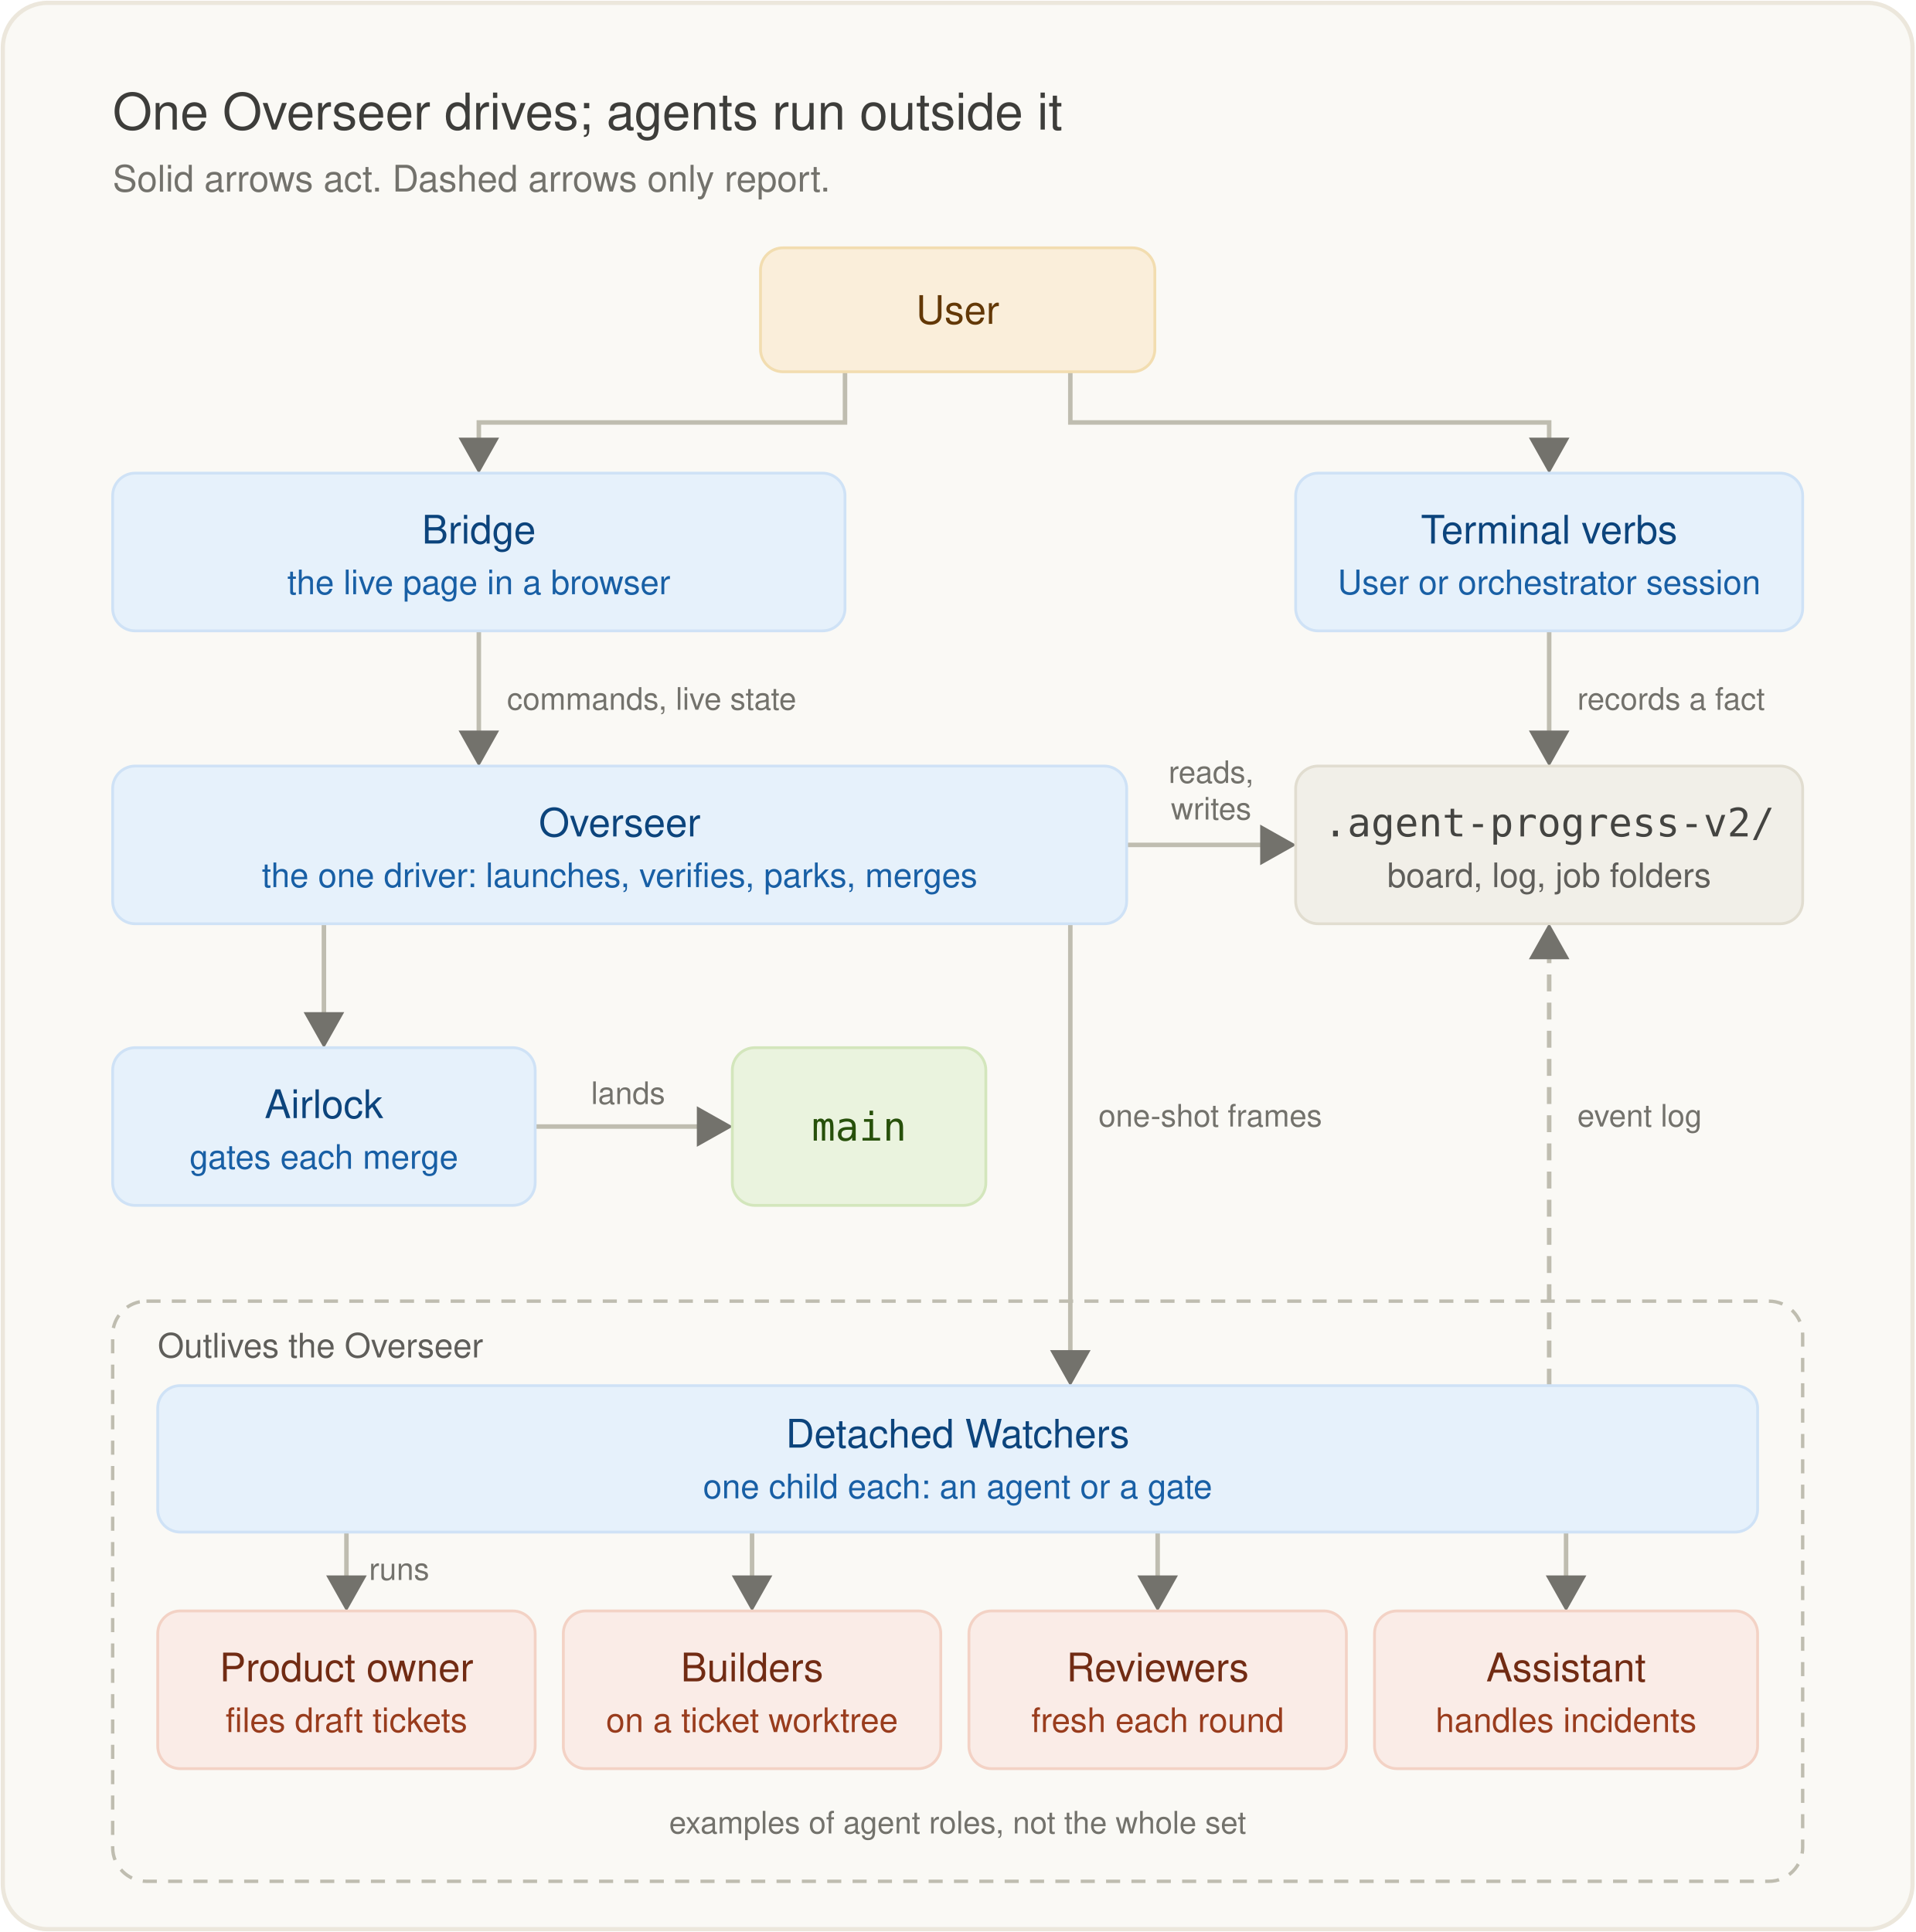
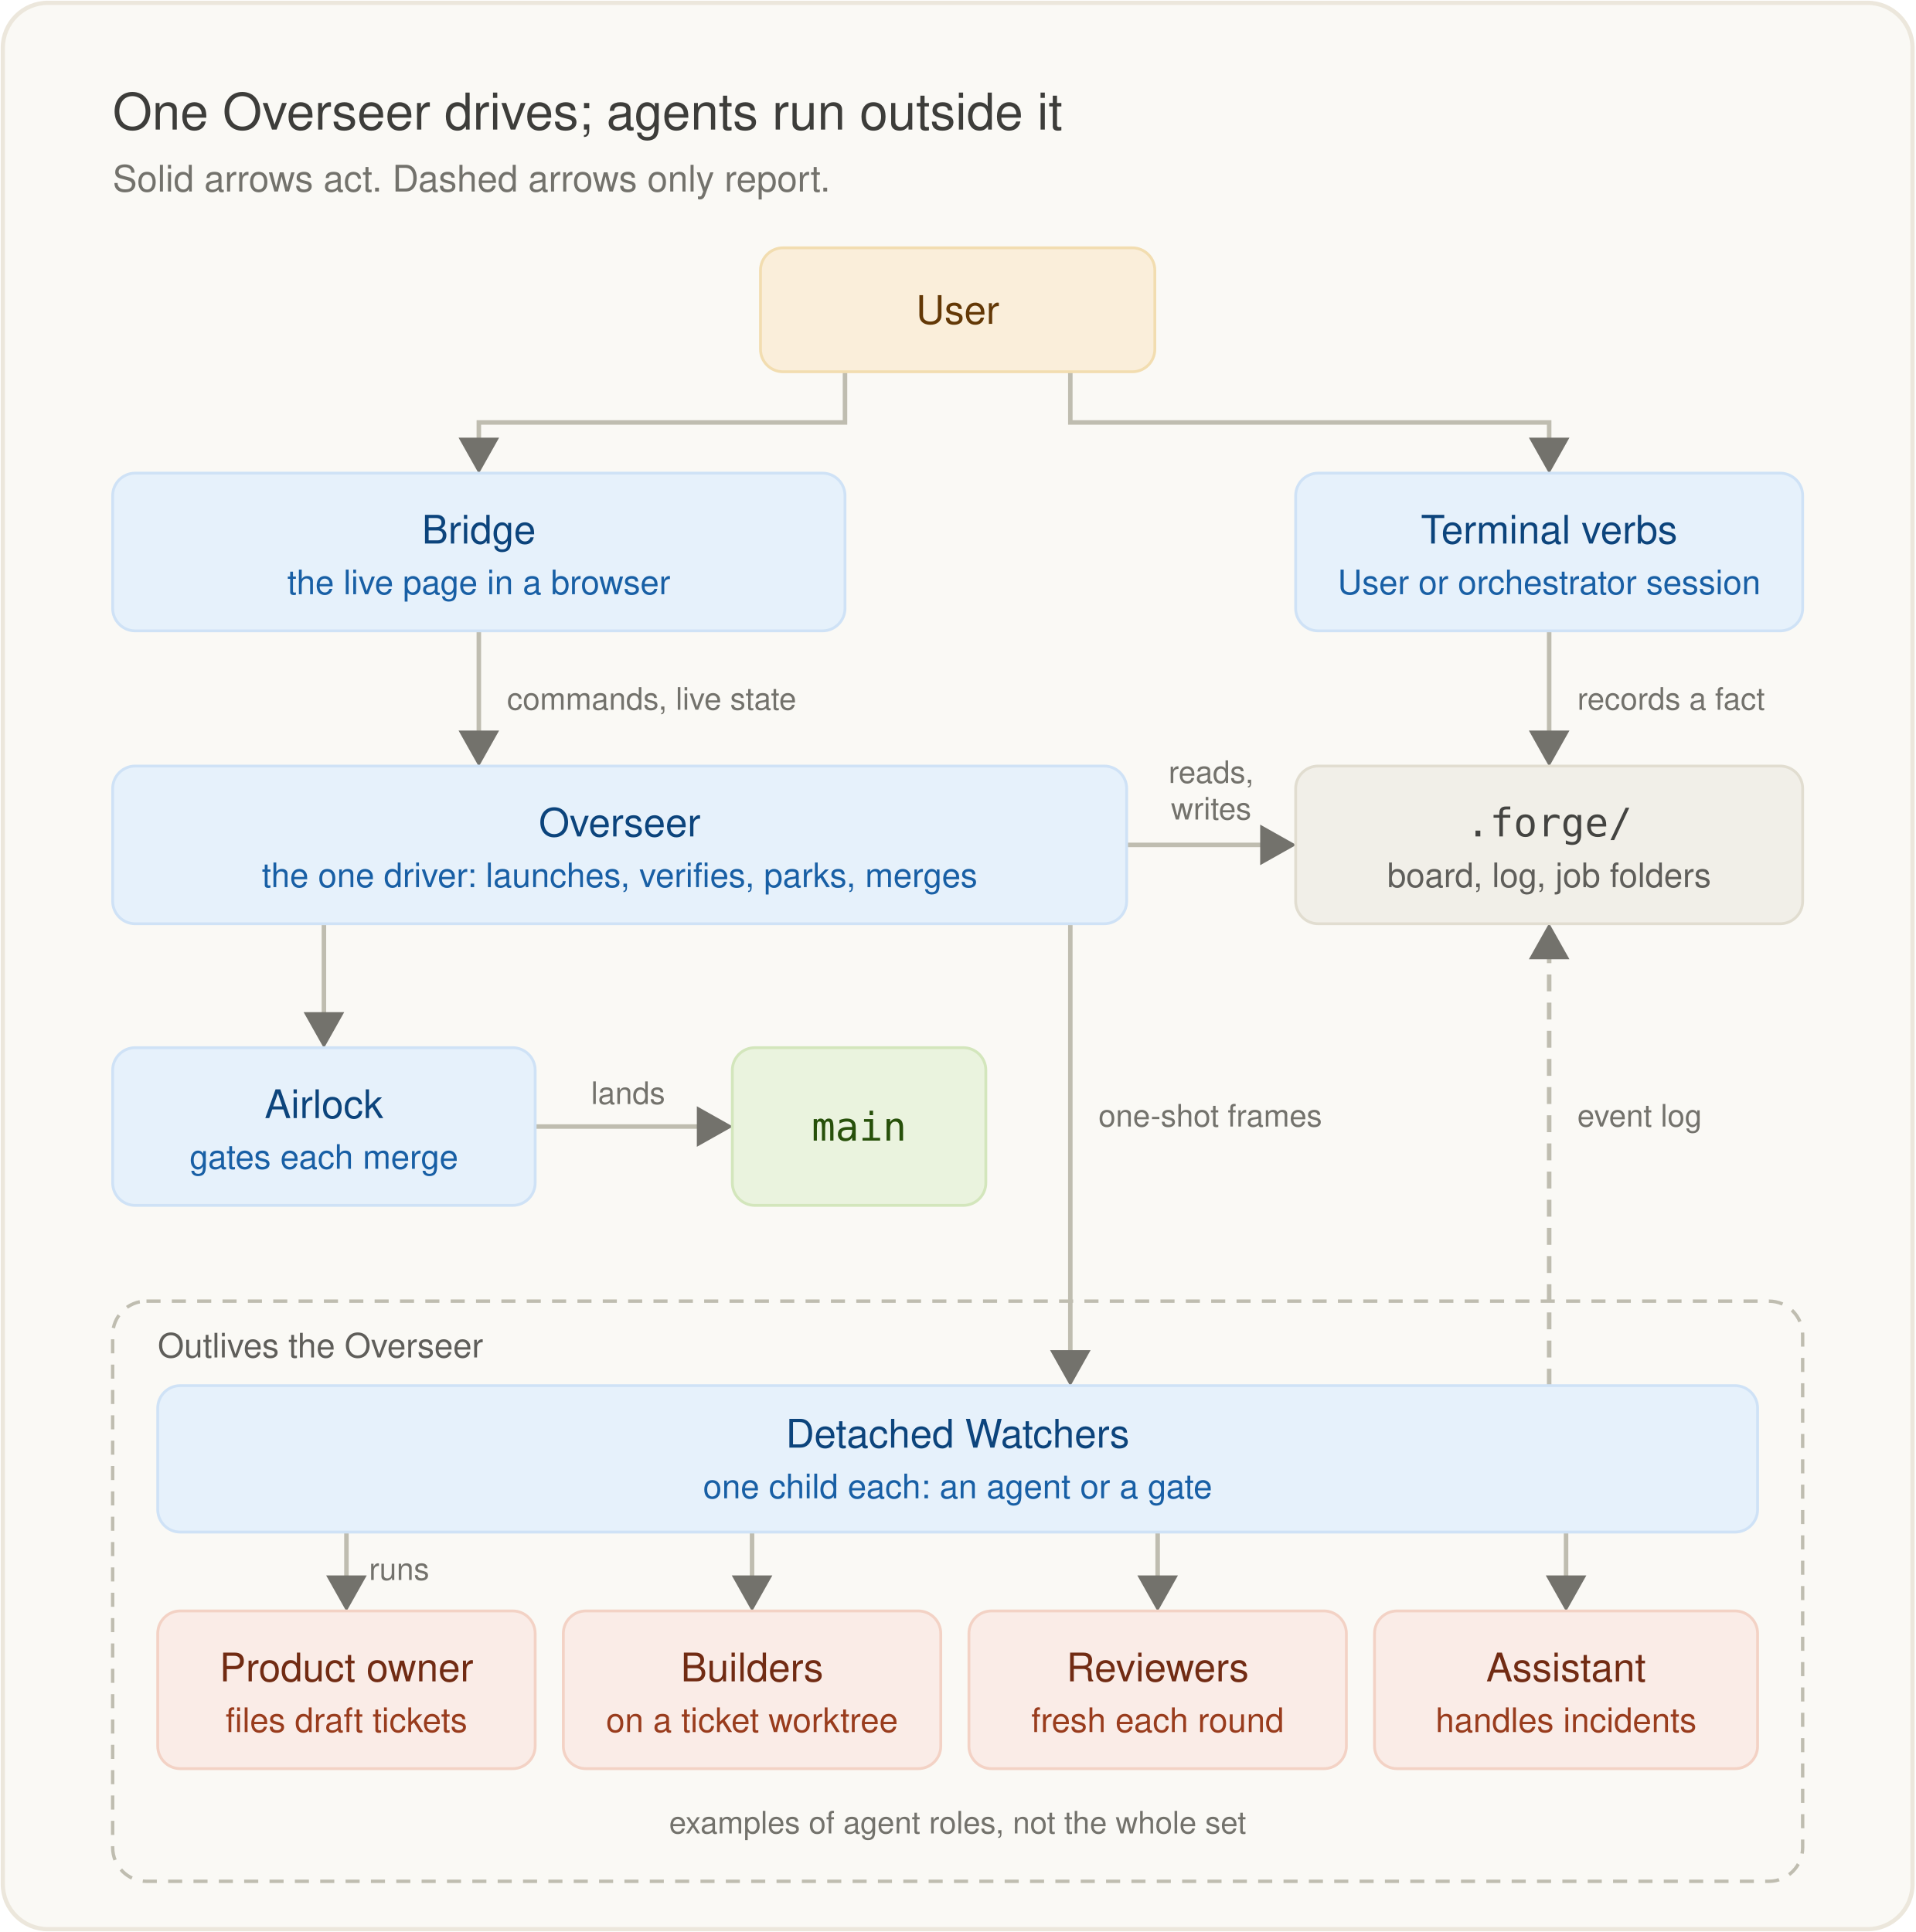
<svg xmlns="http://www.w3.org/2000/svg" width="680" height="686" viewBox="0 0 680 686" role="img" font-family="-apple-system,BlinkMacSystemFont,'Segoe UI',Helvetica,Arial,sans-serif">
  <defs>
    <marker id="ah" markerWidth="9" markerHeight="9" refX="6" refY="4.5" orient="auto">
      <path d="M0,0 L8,4.5 L0,9 z" fill="#73726c" />
    </marker>
  </defs>
  <rect x="1" y="1" width="678" height="684" rx="16" fill="#FAF9F5" stroke="#ECE7DC" stroke-width="1.5" />
  <text x="40" y="46" font-size="18" font-weight="500" fill="#3d3d3a">One Overseer drives; agents run outside it</text>
  <text x="40" y="68" font-size="13" fill="#73726c">Solid arrows act. Dashed arrows only report.</text>
  <rect x="40" y="462" width="600" height="206" rx="12" fill="none" stroke="#bfbdb0" stroke-width="1.2" stroke-dasharray="5 4" />
  <text x="56" y="482" font-size="12" font-weight="500" fill="#5F5E5A">Outlives the Overseer</text>
  <g fill="none" stroke="#bfbdb0" stroke-width="1.6" marker-end="url(#ah)">
    <path d="M300,132 L300,150 L170,150 L170,165" />
    <path d="M380,132 L380,150 L550,150 L550,165" />
    <path d="M170,224 L170,269" />
    <path d="M550,224 L550,269" />
    <path d="M400,300 L457,300" />
    <path d="M115,328 L115,369" />
    <path d="M190,400 L257,400" />
    <path d="M380,328 L380,489" />
    <path d="M123,544 L123,569" />
    <path d="M267,544 L267,569" />
    <path d="M411,544 L411,569" />
    <path d="M556,544 L556,569" />
  </g>
  <path d="M550,492 L550,331" fill="none" stroke="#bfbdb0" stroke-width="1.6" stroke-dasharray="6 4" marker-end="url(#ah)" />
  <text x="180" y="252" font-size="11" fill="#73726c">commands, live state</text>
  <text x="560" y="252" font-size="11" fill="#73726c">records a fact</text>
  <text x="430" y="278" font-size="11" fill="#73726c" text-anchor="middle">reads,</text>
  <text x="430" y="291" font-size="11" fill="#73726c" text-anchor="middle">writes</text>
  <text x="223" y="392" font-size="11" fill="#73726c" text-anchor="middle">lands</text>
  <text x="390" y="400" font-size="11" fill="#73726c">one-shot frames</text>
  <text x="560" y="400" font-size="11" fill="#73726c">event log</text>
  <text x="131" y="561" font-size="11" fill="#73726c">runs</text>
  <rect x="270" y="88" width="140" height="44" rx="8" fill="#FAEEDA" stroke="#F2DDB0" />
  <text x="340" y="115" font-size="14" font-weight="500" fill="#633806" text-anchor="middle">User</text>
  <rect x="40" y="168" width="260" height="56" rx="8" fill="#E6F1FB" stroke="#CFE2F6" />
  <text x="170" y="193" font-size="14" font-weight="500" fill="#0C447C" text-anchor="middle">Bridge</text>
  <text x="170" y="211" font-size="12" fill="#185FA5" text-anchor="middle">the live page in a browser</text>
  <rect x="460" y="168" width="180" height="56" rx="8" fill="#E6F1FB" stroke="#CFE2F6" />
  <text x="550" y="193" font-size="14" font-weight="500" fill="#0C447C" text-anchor="middle">Terminal verbs</text>
  <text x="550" y="211" font-size="12" fill="#185FA5" text-anchor="middle">User or orchestrator session</text>
  <rect x="40" y="272" width="360" height="56" rx="8" fill="#E6F1FB" stroke="#CFE2F6" />
  <text x="220" y="297" font-size="14" font-weight="500" fill="#0C447C" text-anchor="middle">Overseer</text>
  <text x="220" y="315" font-size="12" fill="#185FA5" text-anchor="middle">the one driver: launches, verifies, parks, merges</text>
  <rect x="460" y="272" width="180" height="56" rx="8" fill="#F1EFE8" stroke="#E1DDD0" />
-   <text x="550" y="297" font-size="14" font-weight="500" fill="#444441" text-anchor="middle" font-family="ui-monospace,Menlo,Consolas,monospace">.agent-progress-v2/</text>
+   <text x="550" y="297" font-size="14" font-weight="500" fill="#444441" text-anchor="middle" font-family="ui-monospace,Menlo,Consolas,monospace">.forge/</text>
  <text x="550" y="315" font-size="12" fill="#5F5E5A" text-anchor="middle">board, log, job folders</text>
  <rect x="40" y="372" width="150" height="56" rx="8" fill="#E6F1FB" stroke="#CFE2F6" />
  <text x="115" y="397" font-size="14" font-weight="500" fill="#0C447C" text-anchor="middle">Airlock</text>
  <text x="115" y="415" font-size="12" fill="#185FA5" text-anchor="middle">gates each merge</text>
  <rect x="260" y="372" width="90" height="56" rx="8" fill="#EAF3DE" stroke="#D3E6BC" />
  <text x="305" y="405" font-size="14" font-weight="500" fill="#27500A" text-anchor="middle" font-family="ui-monospace,Menlo,Consolas,monospace">main</text>
  <rect x="56" y="492" width="568" height="52" rx="8" fill="#E6F1FB" stroke="#CFE2F6" />
  <text x="340" y="514" font-size="14" font-weight="500" fill="#0C447C" text-anchor="middle">Detached Watchers</text>
  <text x="340" y="532" font-size="12" fill="#185FA5" text-anchor="middle">one child each: an agent or a gate</text>
  <rect x="56" y="572" width="134" height="56" rx="8" fill="#FAECE7" stroke="#F3D2C5" />
  <text x="123" y="597" font-size="14" font-weight="500" fill="#712B13" text-anchor="middle">Product owner</text>
  <text x="123" y="615" font-size="12" fill="#993C1D" text-anchor="middle">files draft tickets</text>
  <rect x="200" y="572" width="134" height="56" rx="8" fill="#FAECE7" stroke="#F3D2C5" />
  <text x="267" y="597" font-size="14" font-weight="500" fill="#712B13" text-anchor="middle">Builders</text>
  <text x="267" y="615" font-size="12" fill="#993C1D" text-anchor="middle">on a ticket worktree</text>
  <rect x="344" y="572" width="134" height="56" rx="8" fill="#FAECE7" stroke="#F3D2C5" />
  <text x="411" y="597" font-size="14" font-weight="500" fill="#712B13" text-anchor="middle">Reviewers</text>
  <text x="411" y="615" font-size="12" fill="#993C1D" text-anchor="middle">fresh each round</text>
  <rect x="488" y="572" width="136" height="56" rx="8" fill="#FAECE7" stroke="#F3D2C5" />
  <text x="556" y="597" font-size="14" font-weight="500" fill="#712B13" text-anchor="middle">Assistant</text>
  <text x="556" y="615" font-size="12" fill="#993C1D" text-anchor="middle">handles incidents</text>
  <text x="340" y="651" font-size="11" fill="#73726c" text-anchor="middle">examples of agent roles, not the whole set</text>
</svg>
